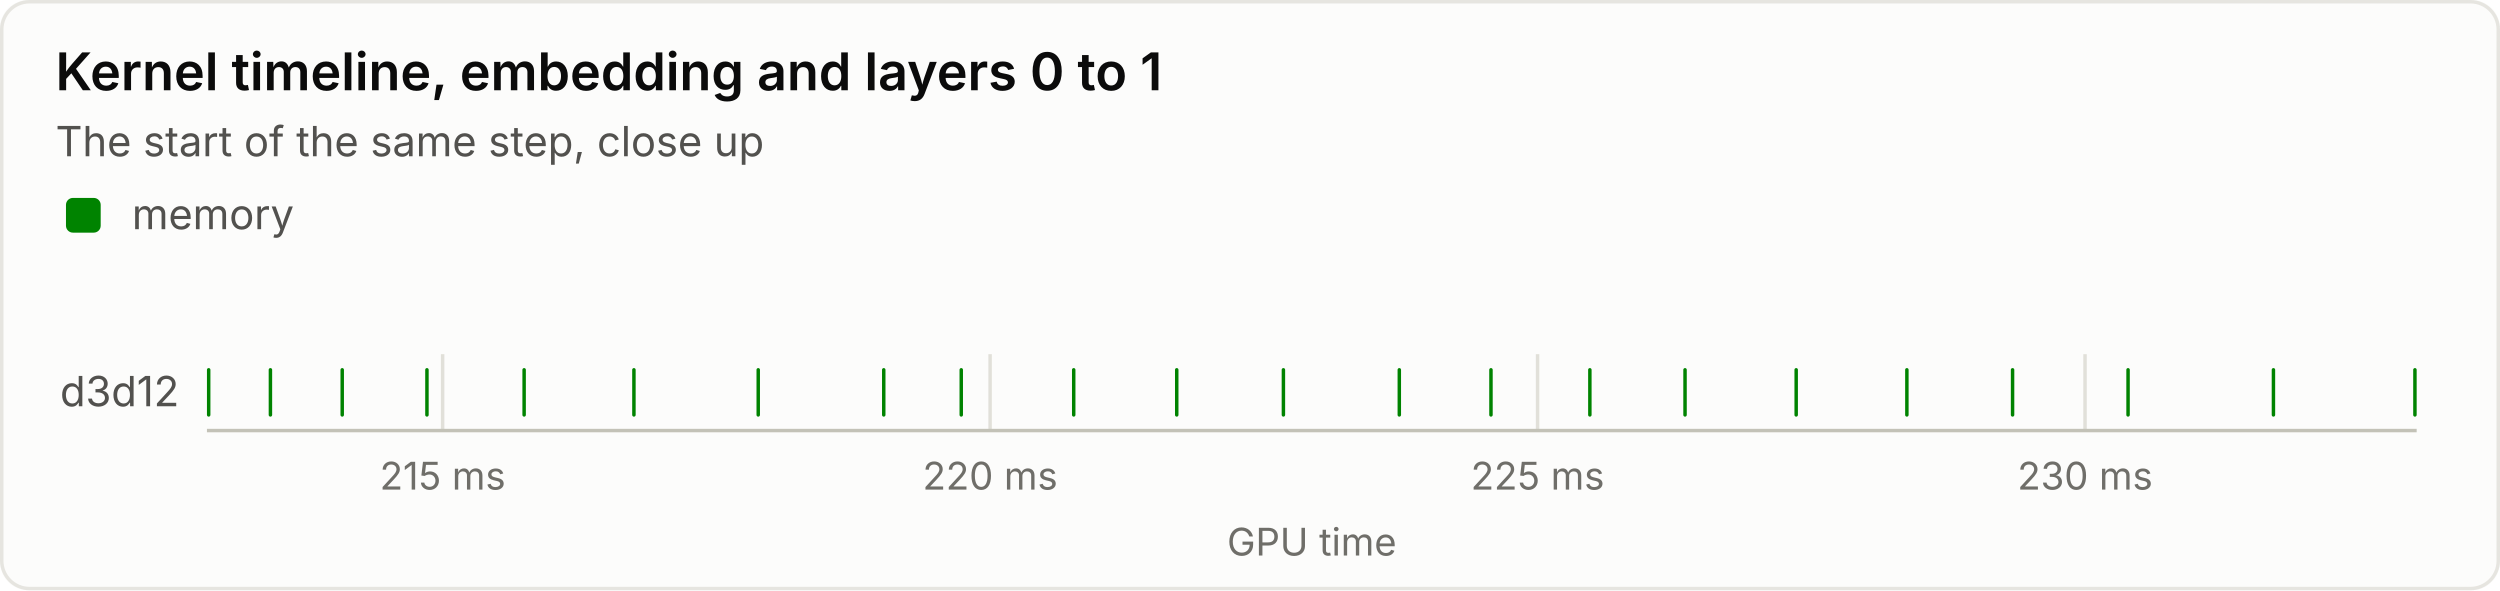
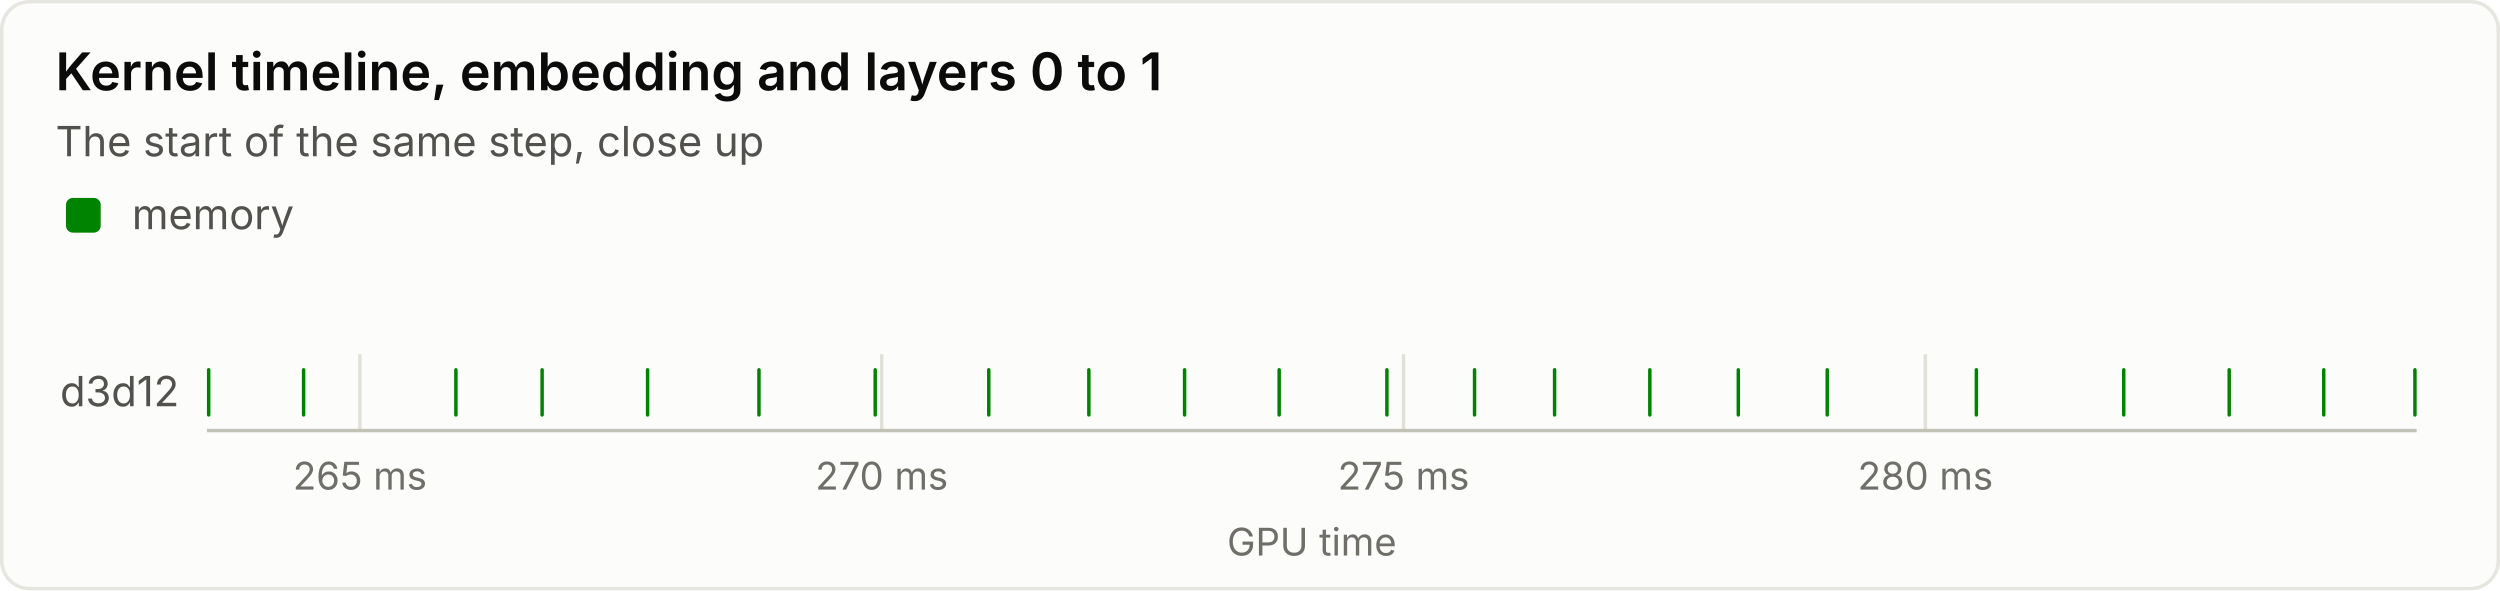
<svg xmlns="http://www.w3.org/2000/svg" width="720" height="170" viewBox="0 0 720 170" role="img" aria-labelledby="kernels-timeline_zoom-title kernels-timeline_zoom-desc">
  <style>text{font-family:system-ui,-apple-system,'Segoe UI',sans-serif}.line{fill:none;stroke-width:2;stroke-linejoin:round;stroke-linecap:round}.bg{fill:#fcfcfb}.frame{fill:none;stroke:#e6e5e0}.t1{fill:#0b0b0b}.t2{fill:#52514e}.t3{fill:#6f6e69}.grid{stroke:#e1e0d9}.axis{stroke:#c3c2b7}.ref{stroke:#52514e}.band{fill:#f0efec}.ring{stroke:#fcfcfb}.gap{stroke:#fcfcfb}.qx{fill:#f0efec}.qz{fill:#fcfcfb;stroke:#52514e}.emph{stroke:#52514e}.fn{fill:#a3a29c}.sn{stroke:#a3a29c}.f0{fill:#2a78d6}.s0{stroke:#2a78d6}.f1{fill:#eb6834}.s1{stroke:#eb6834}.f2{fill:#1baf7a}.s2{stroke:#1baf7a}.f3{fill:#eda100}.s3{stroke:#eda100}.f4{fill:#e87ba4}.s4{stroke:#e87ba4}.f5{fill:#008300}.s5{stroke:#008300}.f6{fill:#6250d6}.s6{stroke:#6250d6}.f7{fill:#e34948}.s7{stroke:#e34948}.q0{fill:#cde2fb}.q1{fill:#b7d3f6}.q2{fill:#9ec5f4}.q3{fill:#86b6ef}.q4{fill:#6da7ec}.q5{fill:#5598e7}.q6{fill:#3987e5}.q7{fill:#2a78d6}.q8{fill:#256abf}.q9{fill:#1c5cab}.q10{fill:#184f95}.q11{fill:#104281}.q12{fill:#0d366b}.fgood{fill:#0ca30c}.sgood{stroke:#0ca30c}.fwarn{fill:#fab219}.swarn{stroke:#fab219}.fserious{fill:#ec835a}.sserious{stroke:#ec835a}.fcrit{fill:#d03b3b}.scrit{stroke:#d03b3b}@media (prefers-color-scheme:dark){.bg{fill:#1a1a19}.frame{fill:none;stroke:#2c2c2a}.t1{fill:#f0efec}.t2{fill:#c3c2b7}.t3{fill:#898781}.grid{stroke:#2c2c2a}.axis{stroke:#383835}.ref{stroke:#c3c2b7}.band{fill:#242423}.ring{stroke:#1a1a19}.gap{stroke:#1a1a19}.qx{fill:#242423}.qz{fill:#1a1a19;stroke:#c3c2b7}.emph{stroke:#c3c2b7}.fn{fill:#6f6e69}.sn{stroke:#6f6e69}.f0{fill:#3987e5}.s0{stroke:#3987e5}.f1{fill:#d95926}.s1{stroke:#d95926}.f2{fill:#199e70}.s2{stroke:#199e70}.f3{fill:#c98500}.s3{stroke:#c98500}.f4{fill:#d55181}.s4{stroke:#d55181}.f5{fill:#008300}.s5{stroke:#008300}.f6{fill:#9085e9}.s6{stroke:#9085e9}.f7{fill:#e66767}.s7{stroke:#e66767}.q0{fill:#0d366b}.q1{fill:#104281}.q2{fill:#184f95}.q3{fill:#1c5cab}.q4{fill:#256abf}.q5{fill:#2a78d6}.q6{fill:#3987e5}.q7{fill:#5598e7}.q8{fill:#6da7ec}.q9{fill:#86b6ef}.q10{fill:#9ec5f4}.q11{fill:#b7d3f6}.q12{fill:#cde2fb}}</style>
  <rect class="bg" x="0" y="0" width="720" height="170" rx="8" />
  <rect class="frame" x="0.5" y="0.5" width="719" height="169" rx="8" />
  <text class="t1" x="16" y="26" font-size="15" font-weight="600">Kernel timeline, embedding and layers 0 to 1</text>
  <text class="t2" x="16" y="45" font-size="12">The start of the same step, close up</text>
  <rect class="f5" x="19" y="57" width="10" height="10" rx="2" />
  <text class="t2" x="38" y="66" font-size="12">memory</text>
-   <line class="grid" x1="127.48" y1="102" x2="127.48" y2="124" stroke-width="1" />
-   <line class="grid" x1="285.15" y1="102" x2="285.15" y2="124" stroke-width="1" />
-   <line class="grid" x1="442.82" y1="102" x2="442.82" y2="124" stroke-width="1" />
-   <line class="grid" x1="600.49" y1="102" x2="600.49" y2="124" stroke-width="1" />
+   <line class="grid" x1="103.65" y1="102" x2="103.65" y2="124" stroke-width="1" />
+   <line class="grid" x1="253.93" y1="102" x2="253.93" y2="124" stroke-width="1" />
+   <line class="grid" x1="404.22" y1="102" x2="404.22" y2="124" stroke-width="1" />
+   <line class="grid" x1="554.5" y1="102" x2="554.5" y2="124" stroke-width="1" />
  <text class="t2" x="51.6" y="117" font-size="12" text-anchor="end">d3d12</text>
  <rect class="f5" x="59.6" y="106" width="1" height="14" rx="0.5" />
-   <rect class="f5" x="77.38" y="106" width="1" height="14" rx="0.5" />
-   <rect class="f5" x="98.06" y="106" width="1" height="14" rx="0.5" />
-   <rect class="f5" x="122.46" y="106" width="1" height="14" rx="0.5" />
-   <rect class="f5" x="150.45" y="106" width="1" height="14" rx="0.5" />
-   <rect class="f5" x="182.07" y="106" width="1" height="14" rx="0.5" />
-   <rect class="f5" x="217.87" y="106" width="1" height="14" rx="0.5" />
-   <rect class="f5" x="254.02" y="106" width="1" height="14" rx="0.5" />
-   <rect class="f5" x="276.34" y="106" width="1" height="14" rx="0.5" />
-   <rect class="f5" x="308.73" y="106" width="1" height="14" rx="0.5" />
-   <rect class="f5" x="338.4" y="106" width="1" height="14" rx="0.5" />
-   <rect class="f5" x="369.12" y="106" width="1" height="14" rx="0.5" />
-   <rect class="f5" x="402.5" y="106" width="1" height="14" rx="0.5" />
-   <rect class="f5" x="428.9" y="106" width="1" height="14" rx="0.5" />
-   <rect class="f5" x="457.38" y="106" width="1" height="14" rx="0.5" />
-   <rect class="f5" x="484.79" y="106" width="1" height="14" rx="0.5" />
-   <rect class="f5" x="516.8" y="106" width="1" height="14" rx="0.5" />
-   <rect class="f5" x="548.68" y="106" width="1" height="14" rx="0.5" />
-   <rect class="f5" x="579.12" y="106" width="1" height="14" rx="0.5" />
-   <rect class="f5" x="612.38" y="106" width="1" height="14" rx="0.5" />
-   <rect class="f5" x="654.25" y="106" width="1" height="14" rx="0.5" />
+   <rect class="f5" x="86.94" y="106" width="1" height="14" rx="0.5" />
+   <rect class="f5" x="130.8" y="106" width="1" height="14" rx="0.5" />
+   <rect class="f5" x="155.63" y="106" width="1" height="14" rx="0.5" />
+   <rect class="f5" x="186.01" y="106" width="1" height="14" rx="0.5" />
+   <rect class="f5" x="218.08" y="106" width="1" height="14" rx="0.5" />
+   <rect class="f5" x="251.56" y="106" width="1" height="14" rx="0.5" />
+   <rect class="f5" x="284.27" y="106" width="1" height="14" rx="0.5" />
+   <rect class="f5" x="313.09" y="106" width="1" height="14" rx="0.5" />
+   <rect class="f5" x="340.66" y="106" width="1" height="14" rx="0.5" />
+   <rect class="f5" x="367.9" y="106" width="1" height="14" rx="0.5" />
+   <rect class="f5" x="398.93" y="106" width="1" height="14" rx="0.5" />
+   <rect class="f5" x="424.17" y="106" width="1" height="14" rx="0.5" />
+   <rect class="f5" x="447.22" y="106" width="1" height="14" rx="0.5" />
+   <rect class="f5" x="474.65" y="106" width="1" height="14" rx="0.5" />
+   <rect class="f5" x="500.13" y="106" width="1" height="14" rx="0.5" />
+   <rect class="f5" x="525.74" y="106" width="1" height="14" rx="0.5" />
+   <rect class="f5" x="568.69" y="106" width="1" height="14" rx="0.5" />
+   <rect class="f5" x="611.14" y="106" width="1" height="14" rx="0.5" />
+   <rect class="f5" x="641.51" y="106" width="1" height="14" rx="0.5" />
+   <rect class="f5" x="668.74" y="106" width="1" height="14" rx="0.5" />
  <rect class="f5" x="695" y="106" width="1" height="14" rx="0.5" />
-   <text class="t3" x="127.48" y="141" font-size="11" text-anchor="middle">215 ms</text>
-   <text class="t3" x="285.15" y="141" font-size="11" text-anchor="middle">220 ms</text>
-   <text class="t3" x="442.82" y="141" font-size="11" text-anchor="middle">225 ms</text>
-   <text class="t3" x="600.49" y="141" font-size="11" text-anchor="middle">230 ms</text>
+   <text class="t3" x="103.65" y="141" font-size="11" text-anchor="middle">265 ms</text>
+   <text class="t3" x="253.93" y="141" font-size="11" text-anchor="middle">270 ms</text>
+   <text class="t3" x="404.22" y="141" font-size="11" text-anchor="middle">275 ms</text>
+   <text class="t3" x="554.5" y="141" font-size="11" text-anchor="middle">280 ms</text>
  <line class="axis" x1="59.6" y1="124" x2="696" y2="124" stroke-width="1" />
  <text class="t3" x="377.8" y="160" font-size="11" text-anchor="middle">GPU time</text>
</svg>
